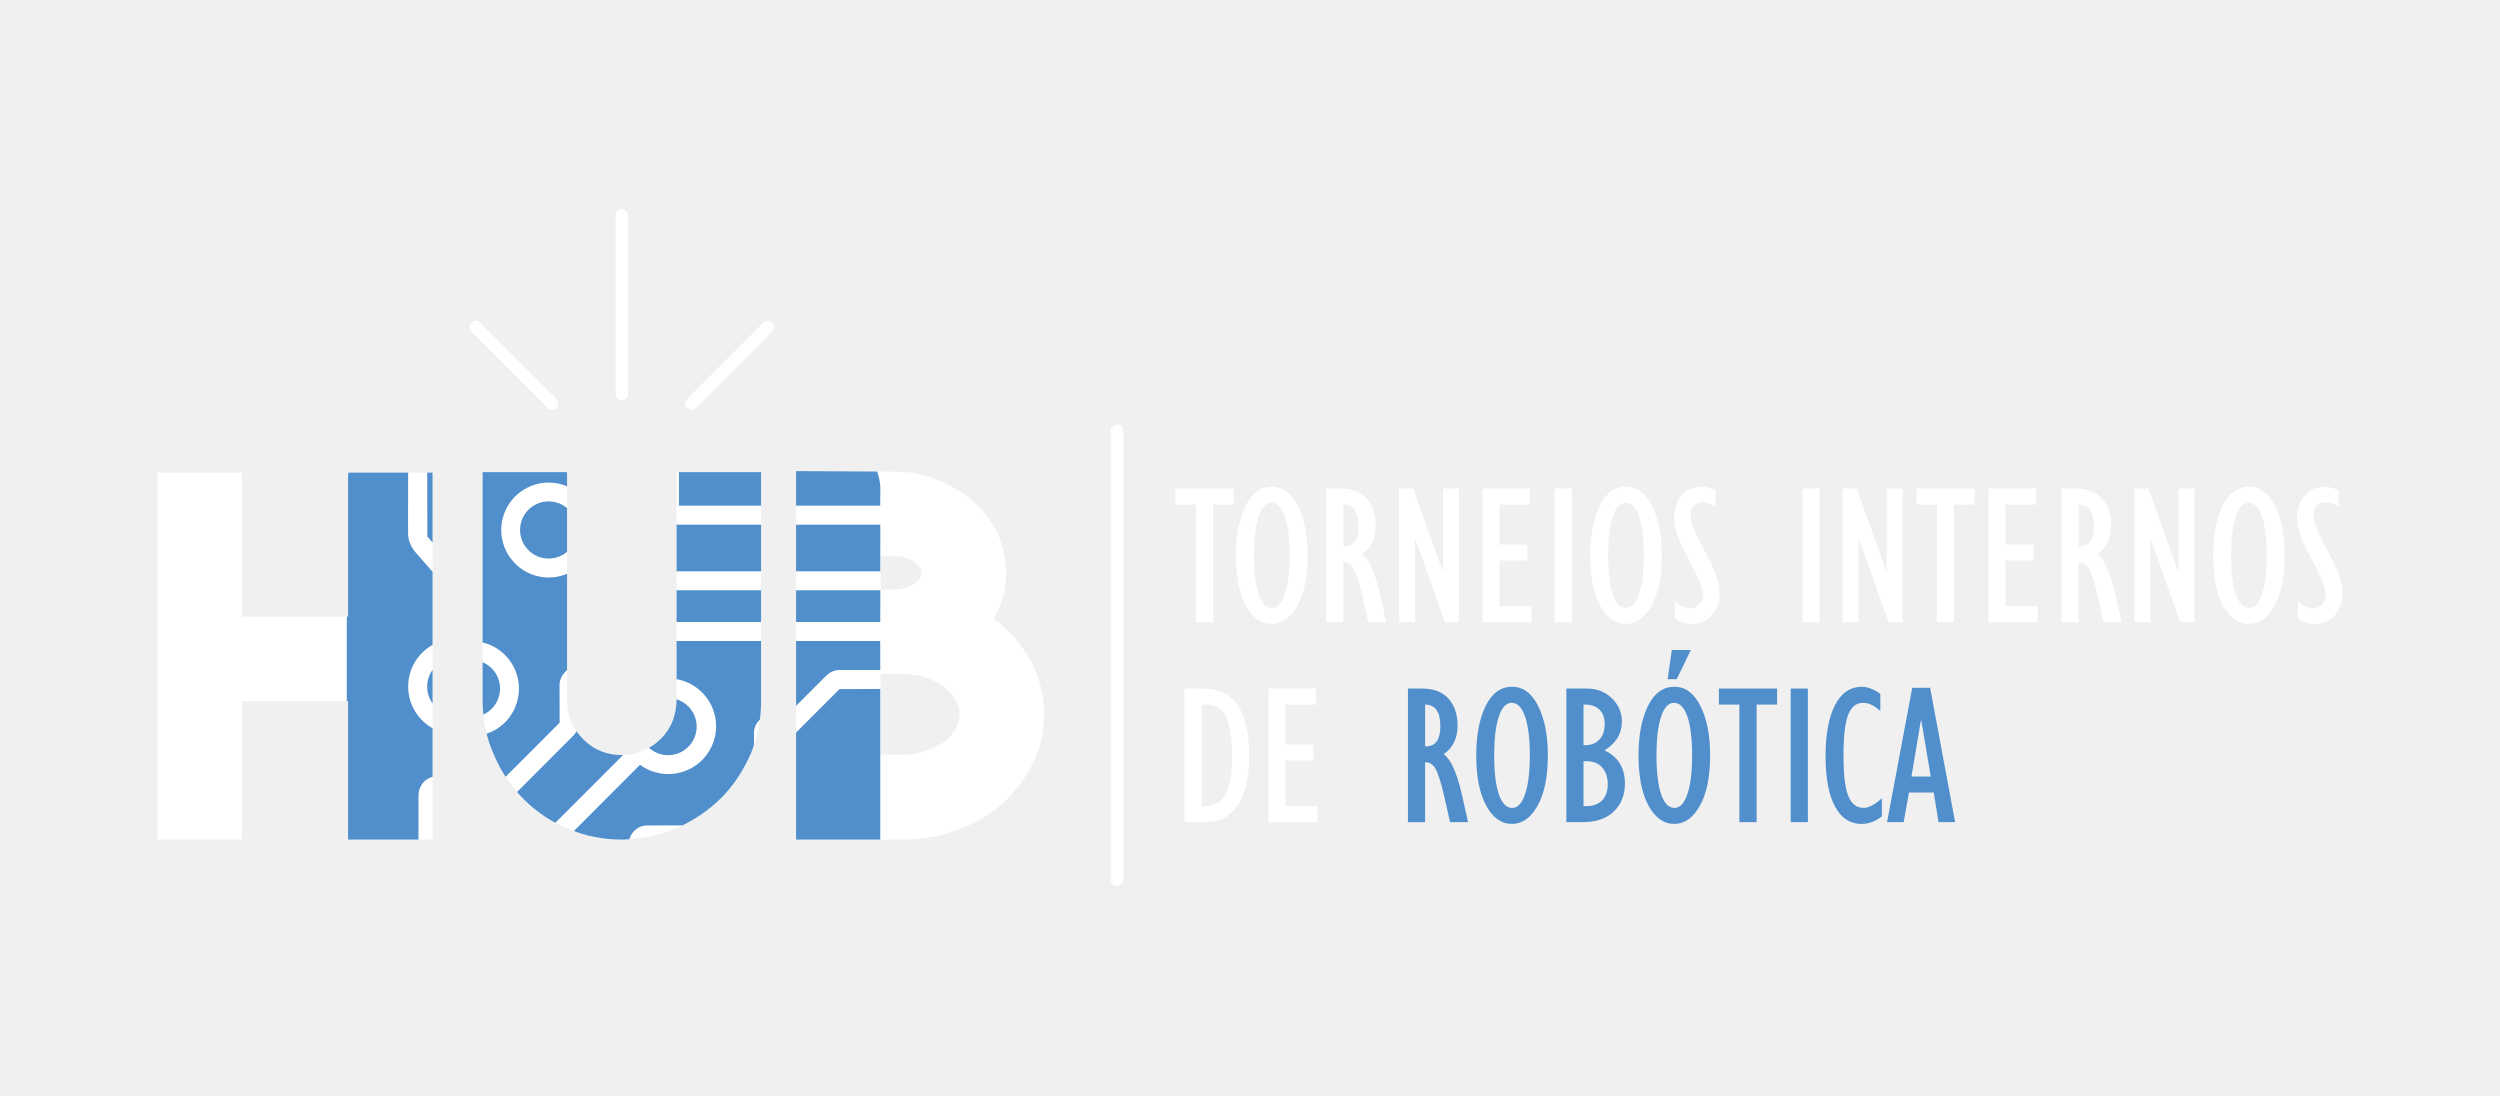
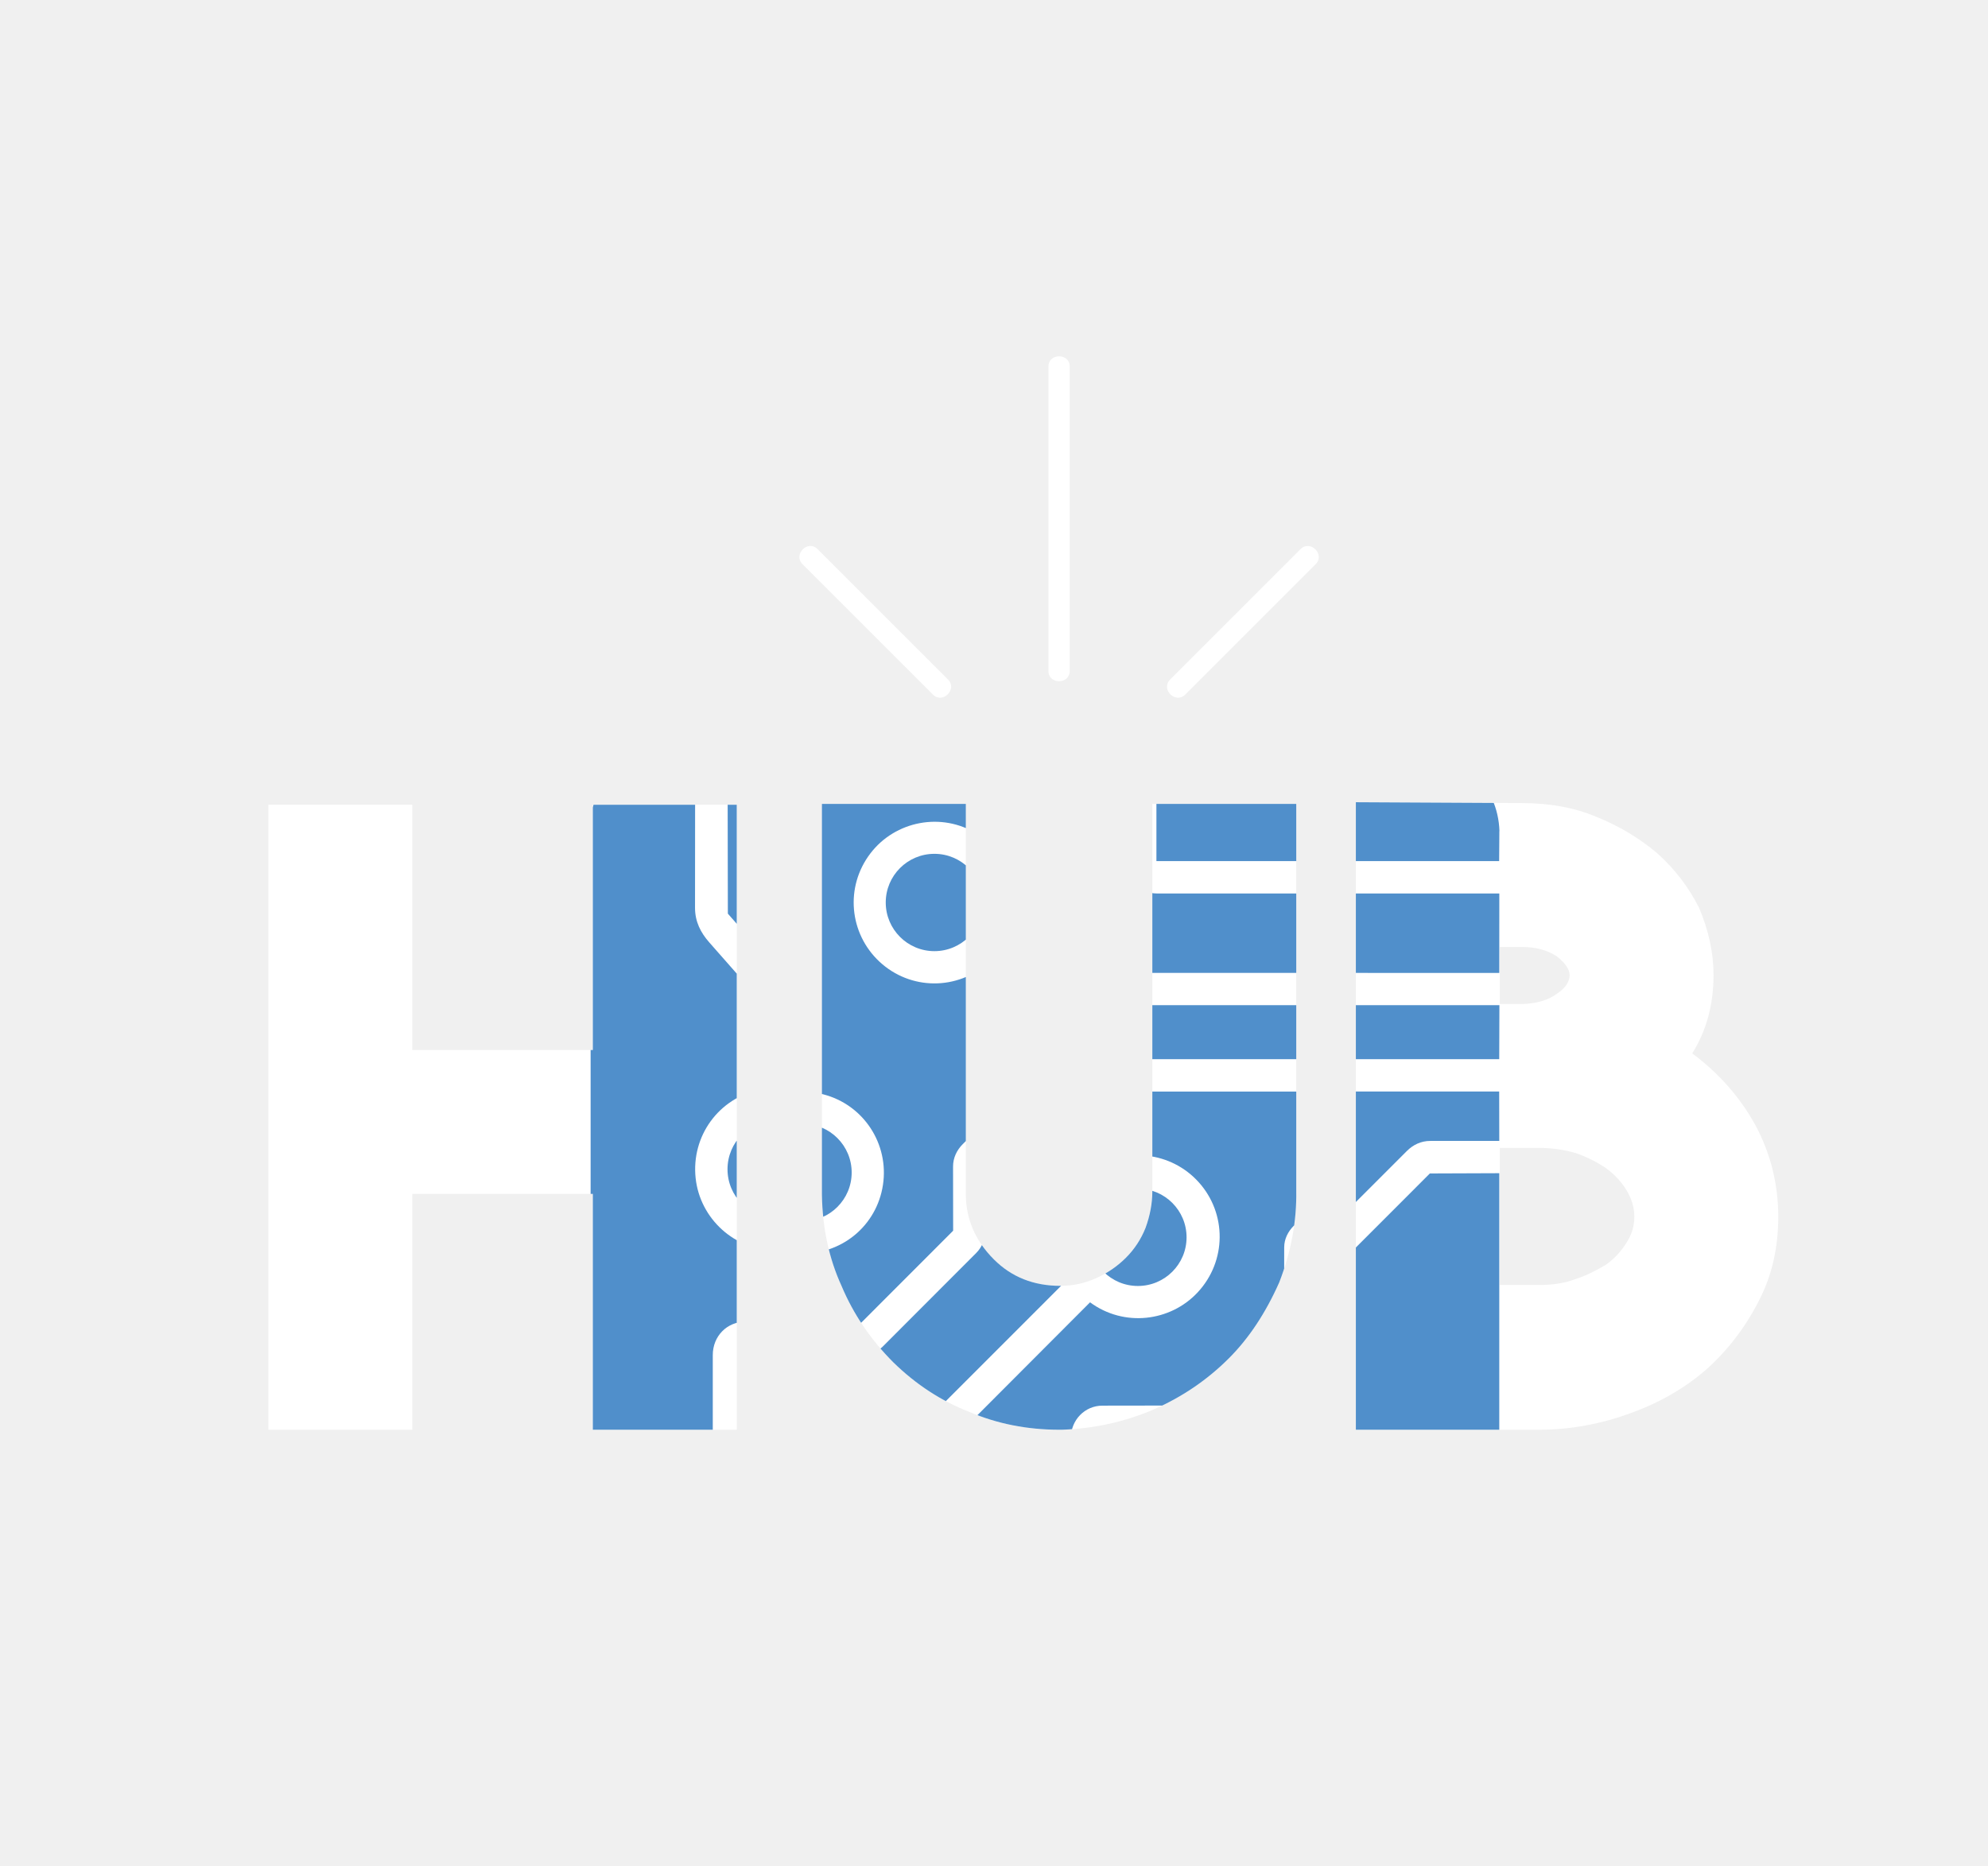
- <svg xmlns="http://www.w3.org/2000/svg" id="Camada_1" data-name="Camada 1" viewBox="0 0 1000 438.13">
+ <svg xmlns="http://www.w3.org/2000/svg" id="Camada_1" data-name="Camada 1" viewBox="0 0 466.89 438.13">
  <defs>
    <style>
      .cls-1 {
        fill: #508fcb;
      }

      .cls-2 {
        fill: #fff;
      }

      .cls-3 {
        clip-path: url(#clippath-1);
      }

      .cls-4 {
        clip-path: url(#clippath-2);
      }

      .cls-5 {
        clip-path: url(#clippath);
      }
    </style>
    <clipPath id="clippath">
      <path class="cls-2" d="M173.03,335.84h-33.8v-55.4h-42.4v55.4h-33.8v-146.8h33.8v57.6h42.4v-57.6h33.8v146.8Z" />
    </clipPath>
    <clipPath id="clippath-1">
      <path class="cls-2" d="M248.83,335.84c-7.6,0-14.67-1.4-21.2-4.2-6.53-2.53-12.47-6.4-17.8-11.6-5.33-5.33-9.4-11.33-12.2-18-2.93-6.4-4.47-13.53-4.6-21.4v-91.8h33.8v91.6c0,5.87,2.2,11,6.6,15.4,4.13,4.13,9.33,6.2,15.6,6.2,2.93,0,5.73-.6,8.4-1.8,2.67-1.2,5-2.8,7-4.8s3.53-4.33,4.6-7c1.07-2.93,1.6-5.8,1.6-8.6v-91h33.8v90.8c.13,7.2-1.2,14.4-4,21.6-3.2,7.2-7.13,13.13-11.8,17.8-5.07,5.07-10.93,9.07-17.6,12-6.8,2.93-14,4.53-21.6,4.8h-.6Z" />
    </clipPath>
    <clipPath id="clippath-2">
      <path class="cls-2" d="M397.43,247.44c6.27,4.67,11.2,10.27,14.8,16.8,3.6,6.67,5.4,13.87,5.4,21.6,0,7.2-1.47,13.67-4.4,19.4-3.07,6.13-7.07,11.47-12,16-5.07,4.53-11.07,8.07-18,10.6-7.2,2.67-14.47,4-21.8,4h-43v-147.4l39,.2c6.53,0,12.33,1.07,17.4,3.2,5.33,2.13,10.13,5,14.4,8.6,4.13,3.73,7.4,8,9.8,12.8,2.27,5.33,3.4,10.6,3.4,15.8,0,6.93-1.67,13.07-5,18.4ZM357.63,235.84c3.33-.13,6-.93,8-2.4,2-1.33,3-2.8,3-4.4,0-1.33-1-2.8-3-4.4-2.27-1.47-5-2.2-8.2-2.2h-5.2v13.4h5.4ZM361.43,301.84c3.33,0,6.2-.47,8.6-1.4,2.13-.67,4.53-1.8,7.2-3.4,2-1.47,3.6-3.2,4.8-5.2,1.2-1.87,1.8-3.87,1.8-6s-.6-4.2-1.8-6.2c-1.2-2-2.8-3.73-4.8-5.2-2.13-1.47-4.53-2.67-7.2-3.6-2.8-.8-5.67-1.2-8.6-1.2h-9.2v32.2h9.2Z" />
    </clipPath>
  </defs>
  <g>
    <g>
      <path class="cls-2" d="M278.35,163.16c10.21-10.21,20.43-20.43,30.64-30.64,2.28-2.28-1.26-5.81-3.54-3.54-10.21,10.21-20.43,20.43-30.64,30.64-2.28,2.28,1.26,5.81,3.54,3.54h0Z" />
      <path class="cls-2" d="M222.65,159.62c-10.21-10.21-20.43-20.43-30.64-30.64-2.28-2.28-5.81,1.26-3.54,3.54,10.21,10.21,20.43,20.43,30.64,30.64,2.28,2.28,5.81-1.26,3.54-3.54h0Z" />
    </g>
    <path class="cls-2" d="M251.23,157.6v-71.49c0-3.22-5-3.22-5,0v71.49c0,3.22,5,3.22,5,0h0Z" />
  </g>
-   <path class="cls-2" d="M444.3,172.27v179.74c0,3.22,5,3.22,5,0v-179.74c0-3.22-5-3.22-5,0h0Z" />
-   <path class="cls-2" d="M478.37,248.86v-47.03h-8.2v-6.41h23.28v6.41h-8.2v47.03h-6.88Z" />
-   <path class="cls-2" d="M508.69,249.56c-4.22,0-7.66-2.44-10.31-7.32s-3.98-11.58-3.98-20.1c0-8.05,1.26-14.63,3.77-19.75,2.51-5.12,6.02-7.68,10.53-7.68s7.86,2.55,10.45,7.66c2.59,5.1,3.89,11.69,3.89,19.77,0,8.59-1.37,15.31-4.1,20.16s-6.15,7.27-10.23,7.27ZM508.61,201.13c-2.27,0-4,1.87-5.21,5.6-1.21,3.73-1.82,8.87-1.82,15.42s.62,11.98,1.88,15.6,3.02,5.42,5.31,5.42,3.91-1.85,5.18-5.54c1.26-3.69,1.89-8.85,1.89-15.48s-.64-11.92-1.91-15.56c-1.28-3.64-3.05-5.46-5.31-5.46Z" />
-   <path class="cls-2" d="M530.45,248.86v-53.44h5.74c4.58,0,8.08,1.35,10.49,4.04,2.41,2.7,3.61,6.28,3.61,10.76,0,5.08-1.85,8.89-5.55,11.45,2.86,2.03,5.3,7.44,7.3,16.21l2.46,10.98h-7.21l-2.07-9.22c-1.47-6.46-2.76-10.57-3.85-12.32s-2.45-2.54-4.06-2.36v23.91h-6.88ZM537.32,218.55h.31c3.85,0,5.78-2.7,5.78-8.09,0-5.73-2.03-8.61-6.09-8.63v16.72Z" />
-   <path class="cls-2" d="M559.66,248.86v-53.44h5.59l11.84,33.04.16-.07v-32.97h6.33v53.44h-5.59l-11.84-33.27h-.16s0,33.27,0,33.27h-6.33Z" />
-   <path class="cls-2" d="M592.95,248.86v-53.44h19.02v6.41h-12.15v15.98h11.13v6.41h-11.13v18.24h12.81v6.41h-19.69Z" />
-   <path class="cls-2" d="M621.89,248.86v-53.44h6.88v53.44h-6.88Z" />
-   <path class="cls-2" d="M650.37,249.56c-4.22,0-7.66-2.44-10.31-7.32s-3.98-11.58-3.98-20.1c0-8.05,1.26-14.63,3.77-19.75,2.51-5.12,6.02-7.68,10.53-7.68s7.86,2.55,10.45,7.66c2.59,5.1,3.89,11.69,3.89,19.77,0,8.59-1.37,15.31-4.1,20.16s-6.15,7.27-10.23,7.27ZM650.29,201.13c-2.27,0-4,1.87-5.21,5.6-1.21,3.73-1.82,8.87-1.82,15.42s.62,11.98,1.88,15.6,3.02,5.42,5.31,5.42,3.91-1.85,5.18-5.54c1.26-3.69,1.89-8.85,1.89-15.48s-.64-11.92-1.91-15.56c-1.28-3.64-3.05-5.46-5.31-5.46Z" />
-   <path class="cls-2" d="M669.98,247.49v-7.11c2.06,1.95,4.05,2.93,5.98,2.93,1.43,0,2.66-.5,3.67-1.51,1.02-1.01,1.52-2.22,1.52-3.64,0-1.22-.29-2.71-.86-4.45-.57-1.74-2.12-4.97-4.63-9.67-2.51-4.7-4.15-8.26-4.9-10.68-.76-2.42-1.13-4.56-1.13-6.41,0-3.59,1.02-6.53,3.07-8.81,2.04-2.28,4.65-3.42,7.83-3.42,1.8,0,3.71.47,5.74,1.41v6.48c-1.88-1.09-3.48-1.64-4.8-1.64-3.46,0-5.2,1.69-5.2,5.08,0,1.25.29,2.75.88,4.51s2.13,4.96,4.65,9.61c2.51,4.65,4.14,8.19,4.88,10.62.74,2.44,1.11,4.59,1.11,6.46,0,3.65-1.02,6.61-3.07,8.89-2.04,2.28-4.69,3.42-7.95,3.42-2.34,0-4.61-.69-6.8-2.07Z" />
-   <path class="cls-2" d="M720.99,248.86v-53.44h6.88v53.44h-6.88Z" />
-   <path class="cls-2" d="M737.09,248.86v-53.44h5.59l11.84,33.04.16-.07v-32.97h6.33v53.44h-5.59l-11.84-33.27h-.16s0,33.27,0,33.27h-6.33Z" />
-   <path class="cls-2" d="M774.74,248.86v-47.03h-8.2v-6.41h23.28v6.41h-8.2v47.03h-6.88Z" />
-   <path class="cls-2" d="M795.41,248.86v-53.44h19.02v6.41h-12.15v15.98h11.13v6.41h-11.13v18.24h12.81v6.41h-19.69Z" />
-   <path class="cls-2" d="M824.59,248.86v-53.44h5.74c4.58,0,8.08,1.35,10.49,4.04,2.41,2.7,3.61,6.28,3.61,10.76,0,5.08-1.85,8.89-5.55,11.45,2.86,2.03,5.3,7.44,7.3,16.21l2.46,10.98h-7.21l-2.07-9.22c-1.47-6.46-2.76-10.57-3.85-12.32s-2.45-2.54-4.06-2.36v23.91h-6.88ZM831.46,218.55h.31c3.85,0,5.78-2.7,5.78-8.09,0-5.73-2.03-8.61-6.09-8.63v16.72Z" />
-   <path class="cls-2" d="M853.8,248.86v-53.44h5.59l11.84,33.04.16-.07v-32.97h6.33v53.44h-5.59l-11.84-33.27h-.16s0,33.27,0,33.27h-6.33Z" />
-   <path class="cls-2" d="M899.55,249.56c-4.22,0-7.66-2.44-10.31-7.32s-3.98-11.58-3.98-20.1c0-8.05,1.26-14.63,3.77-19.75,2.51-5.12,6.02-7.68,10.53-7.68s7.86,2.55,10.45,7.66c2.59,5.1,3.89,11.69,3.89,19.77,0,8.59-1.37,15.31-4.1,20.16s-6.15,7.27-10.23,7.27ZM899.47,201.13c-2.27,0-4,1.87-5.21,5.6-1.21,3.73-1.82,8.87-1.82,15.42s.62,11.98,1.88,15.6,3.02,5.42,5.31,5.42,3.91-1.85,5.18-5.54c1.26-3.69,1.89-8.85,1.89-15.48s-.64-11.92-1.91-15.56c-1.28-3.64-3.05-5.46-5.31-5.46Z" />
-   <path class="cls-2" d="M919.16,247.49v-7.11c2.06,1.95,4.05,2.93,5.98,2.93,1.43,0,2.66-.5,3.67-1.51,1.02-1.01,1.52-2.22,1.52-3.64,0-1.22-.29-2.71-.86-4.45-.57-1.74-2.12-4.97-4.63-9.67-2.51-4.7-4.15-8.26-4.9-10.68-.76-2.42-1.13-4.56-1.13-6.41,0-3.59,1.02-6.53,3.07-8.81,2.04-2.28,4.65-3.42,7.83-3.42,1.8,0,3.71.47,5.74,1.41v6.48c-1.88-1.09-3.48-1.64-4.8-1.64-3.46,0-5.2,1.69-5.2,5.08,0,1.25.29,2.75.88,4.51s2.13,4.96,4.65,9.61c2.51,4.65,4.14,8.19,4.88,10.62.74,2.44,1.11,4.59,1.11,6.46,0,3.65-1.02,6.61-3.07,8.89-2.04,2.28-4.69,3.42-7.95,3.42-2.34,0-4.61-.69-6.8-2.07Z" />
-   <path class="cls-2" d="M473.76,328.86v-53.44h7.58c12.21,0,18.32,8.88,18.32,26.64,0,8.88-1.52,15.57-4.55,20.06-3.03,4.49-7.3,6.74-12.79,6.74h-8.55ZM480.64,322.45h1.02c4.06,0,6.93-1.56,8.61-4.67,1.68-3.11,2.52-8.25,2.52-15.41s-.79-12.77-2.38-15.88c-1.59-3.11-4.45-4.67-8.59-4.67h-1.17v40.62Z" />
-   <path class="cls-2" d="M507.36,328.86v-53.44h19.02v6.41h-12.15v15.98h11.13v6.41h-11.13v18.24h12.81v6.41h-19.69Z" />
-   <path class="cls-1" d="M563.18,328.86v-53.44h5.74c4.58,0,8.08,1.35,10.49,4.04,2.41,2.7,3.61,6.28,3.61,10.76,0,5.08-1.85,8.89-5.55,11.45,2.86,2.03,5.3,7.44,7.3,16.21l2.46,10.98h-7.21l-2.07-9.22c-1.47-6.46-2.76-10.57-3.85-12.32s-2.45-2.54-4.06-2.36v23.91h-6.88ZM570.05,298.55h.31c3.85,0,5.78-2.7,5.78-8.09,0-5.73-2.03-8.61-6.09-8.63v16.72Z" />
-   <path class="cls-1" d="M604.78,329.56c-4.22,0-7.66-2.44-10.31-7.32s-3.98-11.58-3.98-20.1c0-8.05,1.26-14.63,3.77-19.75,2.51-5.12,6.02-7.68,10.53-7.68s7.86,2.55,10.45,7.66c2.59,5.1,3.89,11.69,3.89,19.77,0,8.59-1.37,15.31-4.1,20.16s-6.15,7.27-10.23,7.27ZM604.7,281.13c-2.27,0-4,1.87-5.21,5.6-1.21,3.73-1.82,8.87-1.82,15.42s.62,11.98,1.88,15.6,3.02,5.42,5.31,5.42,3.91-1.85,5.18-5.54c1.26-3.69,1.89-8.85,1.89-15.48s-.64-11.92-1.91-15.56c-1.28-3.64-3.05-5.46-5.31-5.46Z" />
-   <path class="cls-1" d="M626.54,328.86v-53.44h8.16c4.04,0,7.39,1.3,10.06,3.91,2.67,2.61,4,5.71,4,9.3,0,4.82-2.32,8.66-6.95,11.53,5.44,2.55,8.16,6.98,8.16,13.28,0,4.56-1.47,8.26-4.41,11.13-2.94,2.86-7.12,4.29-12.54,4.29h-6.48ZM633.41,298.08h.62c2.4,0,4.3-.75,5.72-2.27,1.42-1.51,2.13-3.53,2.13-6.05s-.68-4.48-2.05-5.86c-1.37-1.38-3.3-2.07-5.8-2.07h-.62v16.25ZM633.41,322.45h1.21c2.66,0,4.73-.77,6.23-2.32,1.5-1.55,2.25-3.7,2.25-6.45s-.74-4.94-2.21-6.65c-1.47-1.7-3.56-2.55-6.27-2.55h-1.21v17.97Z" />
-   <path class="cls-1" d="M669.7,329.56c-4.22,0-7.66-2.44-10.31-7.32s-3.98-11.58-3.98-20.1c0-8.05,1.26-14.63,3.77-19.75,2.51-5.12,6.02-7.68,10.53-7.68s7.86,2.55,10.45,7.66c2.59,5.1,3.89,11.69,3.89,19.77,0,8.59-1.37,15.31-4.1,20.16s-6.15,7.27-10.23,7.27ZM669.62,281.13c-2.27,0-4,1.87-5.21,5.6-1.21,3.73-1.82,8.87-1.82,15.42s.62,11.98,1.88,15.6,3.02,5.42,5.31,5.42,3.91-1.85,5.18-5.54c1.26-3.69,1.89-8.85,1.89-15.48s-.64-11.92-1.91-15.56c-1.28-3.64-3.05-5.46-5.31-5.46ZM667.05,271.67l1.68-11.68h7.62l-5.66,11.68h-3.63Z" />
-   <path class="cls-1" d="M695.76,328.86v-47.03h-8.2v-6.41h23.28v6.41h-8.2v47.03h-6.88Z" />
-   <path class="cls-1" d="M716.27,328.86v-53.44h6.88v53.44h-6.88Z" />
-   <path class="cls-1" d="M752.75,319.33v7.23c-2.58,2.01-5.3,3.01-8.16,3.01-4.58,0-8.12-2.34-10.62-7.03s-3.75-11.38-3.75-20.08,1.26-15.49,3.77-20.39c2.51-4.9,6.1-7.34,10.76-7.34,2.24,0,4.7.92,7.38,2.77v6.95c-2.29-2.21-4.58-3.32-6.88-3.32-2.76,0-4.76,1.62-6,4.85-1.24,3.24-1.86,8.62-1.86,16.16s.62,12.83,1.88,16.1c1.25,3.27,3.32,4.91,6.21,4.91,1.98,0,4.4-1.28,7.27-3.83Z" />
-   <path class="cls-1" d="M754.82,328.86l10.08-53.75h7.15l10,53.75h-6.64l-1.91-11.84h-9.92l-2.11,11.84h-6.64ZM764.59,310.62h7.7l-3.75-22.38h-.2l-3.75,22.38Z" />
  <g>
    <path class="cls-2" d="M173.03,335.84h-33.8v-55.4h-42.4v55.4h-33.8v-146.8h33.8v57.6h42.4v-57.6h33.8v146.8Z" />
    <g class="cls-5">
      <g>
        <path class="cls-1" d="M230.79,218.93c4.22-9,.9-19.34-7.13-24.39-8.52-5.35-19.48-3.08-25.31,4.53-6.13,8-4.99,19.01,2.09,25.64,7.32,6.85,18.54,6.86,25.85.2l10.53,7.75c2,1.48,4.21,2.37,6.94,2.37h94.38s-.04,12.78-.04,12.78h-94.75c-2.24.02-4,.95-5.44,2.4l-17.71,17.7c-1.41,1.41-2.3,3.25-2.3,5.29l.02,15.2-21.98,22-20.82.05c-4.37.01-7.72,3.38-7.72,7.85v56.03s-9.53.02-9.53.02c-10.61.02-19.16-8.49-19.16-19.25v-160.91c0-10.97,8.83-19.33,19.64-19.25l4.91.04-.03,38.27c0,3.22,1.31,5.81,3.34,8.11l11.94,13.57.09,20.96c-9.87,2.05-16.27,11.01-15.23,20.82,1.01,9.56,9.19,17.08,19.07,17.07s17.96-7.33,18.99-17.14c1.01-9.62-5.34-18.73-15.19-20.75l-.04-19.61c0-3.26-1.36-6.16-3.63-8.39l-11.63-13.28-.07-39.69h87.53s.03,25.9.03,25.9c0,4.36,3.4,7.74,7.83,7.74h71.87s-.01,18.8-.01,18.8l-95.47-.02-11.85-8.42Z" />
        <path class="cls-1" d="M338.13,193.8l-.05,7.13h-72.05s0-25.98,0-25.98l52.4.02c10.74-.22,19.37,7.99,19.71,18.84Z" />
        <path class="cls-1" d="M338.11,355.2c-.05,10.62-8.53,19.15-19.16,19.15h-13.29s0-29.72,0-29.72h32.44s.01,10.57.01,10.57Z" />
        <circle class="cls-1" cx="213.48" cy="210.72" r="11.52" />
        <circle class="cls-1" cx="182.38" cy="274.65" r="11.52" />
        <g>
          <path class="cls-1" d="M212.74,346.3c0-2.59,1.02-4.4,2.72-5.98l34.86-34.94c8.08,5.94,19.02,4.57,25.47-2.35,6.91-7.41,6.89-18.69.3-26.04-6.56-7.32-17.55-8.53-25.49-2.87-8.06,5.74-10.71,16.66-5.41,25.65l-35.38,35.39c-3.04,2.98-4.59,6.67-4.73,10.94v28.27s-30.06,0-30.06,0v-56.28s20.72.02,20.72.02c2.1,0,3.87-.79,5.41-2.15l22.22-22.26c1.38-1.38,2.1-3.21,2.11-5.15l.06-15.26,17.84-17.81,94.7-.02.02,11.7h-16.3c-2.19-.01-4.08.9-5.58,2.4l-17.7,17.71c-1.35,1.36-2.24,3.12-2.25,5.09l-.02,15.38-21.99,22.07-21.02.03c-4.16,0-7.45,3.4-7.45,7.6v36.91s-33.06,0-33.06,0v-28.06Z" />
          <path class="cls-1" d="M253.43,374.36v-36.87s20.43-.02,20.43-.02c2.27,0,4.27-.8,5.85-2.39l21.76-21.76c1.69-1.65,2.43-3.71,2.43-6.08v-14.59s17.78-17.79,17.78-17.79l16.43-.06v62.17s-32.09,0-32.09,0c-4.43-.04-7.87,3.23-8.02,7.67l.03,29.72h-44.6Z" />
          <circle class="cls-1" cx="261.64" cy="289.99" r="11.52" />
        </g>
      </g>
    </g>
  </g>
  <g>
    <path class="cls-2" d="M248.83,335.84c-7.6,0-14.67-1.4-21.2-4.2-6.53-2.53-12.47-6.4-17.8-11.6-5.33-5.33-9.4-11.33-12.2-18-2.93-6.4-4.47-13.53-4.6-21.4v-91.8h33.8v91.6c0,5.87,2.2,11,6.6,15.4,4.13,4.13,9.33,6.2,15.6,6.2,2.93,0,5.73-.6,8.4-1.8,2.67-1.2,5-2.8,7-4.8s3.53-4.33,4.6-7c1.07-2.93,1.6-5.8,1.6-8.6v-91h33.8v90.8c.13,7.2-1.2,14.4-4,21.6-3.2,7.2-7.13,13.13-11.8,17.8-5.07,5.07-10.93,9.07-17.6,12-6.8,2.93-14,4.53-21.6,4.8h-.6Z" />
    <g class="cls-3">
      <g>
        <path class="cls-1" d="M236.62,220.13c4.18-8.93.89-19.19-7.07-24.2-8.45-5.31-19.33-3.05-25.11,4.5-6.08,7.94-4.95,18.86,2.08,25.44,7.27,6.8,18.39,6.81,25.65.2l10.44,7.69c1.99,1.46,4.17,2.35,6.88,2.35h93.65s-.04,12.69-.04,12.69h-94.02c-2.23.01-3.97.95-5.4,2.38l-17.57,17.57c-1.4,1.4-2.28,3.22-2.28,5.25l.02,15.09-21.81,21.83-20.66.05c-4.34.01-7.66,3.35-7.66,7.79v55.59s-9.46.02-9.46.02c-10.53.02-19.01-8.42-19.01-19.1v-159.66c0-10.89,8.76-19.18,19.49-19.1l4.87.04-.03,37.98c0,3.2,1.3,5.77,3.31,8.05l11.84,13.47.09,20.79c-9.79,2.03-16.14,10.93-15.11,20.66s9.12,16.95,18.93,16.93,17.82-7.27,18.84-17c1-9.54-5.3-18.58-15.07-20.59l-.04-19.45c0-3.24-1.35-6.11-3.6-8.33l-11.54-13.17-.07-39.39h86.85s.03,25.7.03,25.7c0,4.33,3.37,7.68,7.77,7.68h71.31s-.01,18.66-.01,18.66l-94.73-.02-11.76-8.36Z" />
        <path class="cls-1" d="M343.13,195.2l-.05,7.07h-71.49s0-25.78,0-25.78l52,.02c10.66-.22,19.22,7.93,19.56,18.7Z" />
        <path class="cls-1" d="M343.11,355.35c-.05,10.54-8.46,19.01-19.01,19h-13.19s0-29.49,0-29.49h32.18s.01,10.49.01,10.49Z" />
        <circle class="cls-1" cx="219.45" cy="211.99" r="11.43" />
        <circle class="cls-1" cx="188.59" cy="275.42" r="11.43" />
        <g>
          <path class="cls-1" d="M218.71,346.51c0-2.57,1.01-4.36,2.7-5.93l34.59-34.67c8.02,5.9,18.88,4.53,25.27-2.33,6.86-7.36,6.84-18.54.29-25.84-6.5-7.26-17.42-8.46-25.29-2.85-8,5.7-10.63,16.53-5.37,25.45l-35.1,35.11c-3.01,2.96-4.55,6.62-4.69,10.86v28.05s-29.83,0-29.83,0v-55.84s20.56.02,20.56.02c2.08,0,3.84-.79,5.37-2.13l22.05-22.08c1.37-1.37,2.09-3.19,2.1-5.11l.06-15.14,17.7-17.67,93.97-.02.02,11.61h-16.18c-2.17-.01-4.05.89-5.54,2.38l-17.56,17.57c-1.34,1.34-2.23,3.09-2.23,5.05l-.02,15.26-21.82,21.89-20.85.03c-4.13,0-7.4,3.38-7.4,7.55v36.62s-32.8,0-32.8,0v-27.84Z" />
          <path class="cls-1" d="M259.09,374.36v-36.58s20.27-.02,20.27-.02c2.25,0,4.23-.8,5.81-2.37l21.59-21.59c1.68-1.64,2.41-3.68,2.41-6.03v-14.48s17.64-17.65,17.64-17.65l16.3-.06v61.68s-31.85,0-31.85,0c-4.39-.04-7.81,3.21-7.96,7.61l.03,29.49h-44.25Z" />
          <circle class="cls-1" cx="267.24" cy="290.64" r="11.43" />
        </g>
      </g>
    </g>
  </g>
  <g>
    <path class="cls-2" d="M397.43,247.44c6.27,4.67,11.2,10.27,14.8,16.8,3.6,6.67,5.4,13.87,5.4,21.6,0,7.2-1.47,13.67-4.4,19.4-3.07,6.13-7.07,11.47-12,16-5.07,4.53-11.07,8.07-18,10.6-7.2,2.67-14.47,4-21.8,4h-43v-147.4l39,.2c6.53,0,12.33,1.07,17.4,3.2,5.33,2.13,10.13,5,14.4,8.6,4.13,3.73,7.4,8,9.8,12.8,2.27,5.33,3.4,10.6,3.4,15.8,0,6.93-1.67,13.07-5,18.4ZM357.63,235.84c3.33-.13,6-.93,8-2.4,2-1.33,3-2.8,3-4.4,0-1.33-1-2.8-3-4.4-2.27-1.47-5-2.2-8.2-2.2h-5.2v13.4h5.4ZM361.43,301.84c3.33,0,6.2-.47,8.6-1.4,2.13-.67,4.53-1.8,7.2-3.4,2-1.47,3.6-3.2,4.8-5.2,1.2-1.87,1.8-3.87,1.8-6s-.6-4.2-1.8-6.2c-1.2-2-2.8-3.73-4.8-5.2-2.13-1.47-4.53-2.67-7.2-3.6-2.8-.8-5.67-1.2-8.6-1.2h-9.2v32.2h9.2Z" />
    <g class="cls-4">
      <g>
        <path class="cls-1" d="M245.62,220.13c4.18-8.93.89-19.19-7.07-24.2-8.45-5.31-19.33-3.05-25.11,4.5-6.08,7.94-4.95,18.86,2.08,25.44,7.27,6.8,18.39,6.81,25.65.2l10.44,7.69c1.99,1.46,4.17,2.35,6.88,2.35h93.65s-.04,12.69-.04,12.69h-94.02c-2.23.01-3.97.95-5.4,2.38l-17.57,17.57c-1.4,1.4-2.28,3.22-2.28,5.25l.02,15.09-21.81,21.83-20.66.05c-4.34.01-7.66,3.35-7.66,7.79v55.59s-9.46.02-9.46.02c-10.53.02-19.01-8.42-19.01-19.1v-159.66c0-10.89,8.76-19.18,19.49-19.1l4.87.04-.03,37.98c0,3.2,1.3,5.77,3.31,8.05l11.84,13.47.09,20.79c-9.79,2.03-16.14,10.93-15.11,20.66s9.12,16.95,18.93,16.93,17.82-7.27,18.84-17c1-9.54-5.3-18.58-15.07-20.59l-.04-19.45c0-3.24-1.35-6.11-3.6-8.33l-11.54-13.17-.07-39.39h86.85s.03,25.7.03,25.7c0,4.33,3.37,7.68,7.77,7.68h71.31s-.01,18.66-.01,18.66l-94.73-.02-11.76-8.36Z" />
        <path class="cls-1" d="M352.13,195.2l-.05,7.07h-71.49s0-25.78,0-25.78l52,.02c10.66-.22,19.22,7.93,19.56,18.7Z" />
        <path class="cls-1" d="M352.11,355.35c-.05,10.54-8.46,19.01-19.01,19h-13.19s0-29.49,0-29.49h32.18s.01,10.49.01,10.49Z" />
        <circle class="cls-1" cx="228.45" cy="211.99" r="11.43" />
        <circle class="cls-1" cx="197.59" cy="275.42" r="11.43" />
        <g>
          <path class="cls-1" d="M227.71,346.51c0-2.57,1.01-4.36,2.7-5.93l34.59-34.67c8.02,5.9,18.88,4.53,25.27-2.33,6.86-7.36,6.84-18.54.29-25.84-6.5-7.26-17.42-8.46-25.29-2.85-8,5.7-10.63,16.53-5.37,25.45l-35.1,35.11c-3.01,2.96-4.55,6.62-4.69,10.86v28.05s-29.83,0-29.83,0v-55.84s20.56.02,20.56.02c2.08,0,3.84-.79,5.37-2.13l22.05-22.08c1.37-1.37,2.09-3.19,2.1-5.11l.06-15.14,17.7-17.67,93.97-.02.02,11.61h-16.18c-2.17-.01-4.05.89-5.54,2.38l-17.56,17.57c-1.34,1.34-2.23,3.09-2.23,5.05l-.02,15.26-21.82,21.89-20.85.03c-4.13,0-7.4,3.38-7.4,7.55v36.62s-32.8,0-32.8,0v-27.84Z" />
          <path class="cls-1" d="M268.09,374.36v-36.58s20.27-.02,20.27-.02c2.25,0,4.23-.8,5.81-2.37l21.59-21.59c1.68-1.64,2.41-3.68,2.41-6.03v-14.48s17.64-17.65,17.64-17.65l16.3-.06v61.68s-31.85,0-31.85,0c-4.39-.04-7.81,3.21-7.96,7.61l.03,29.49h-44.25Z" />
          <circle class="cls-1" cx="276.24" cy="290.64" r="11.43" />
        </g>
      </g>
    </g>
  </g>
</svg>
